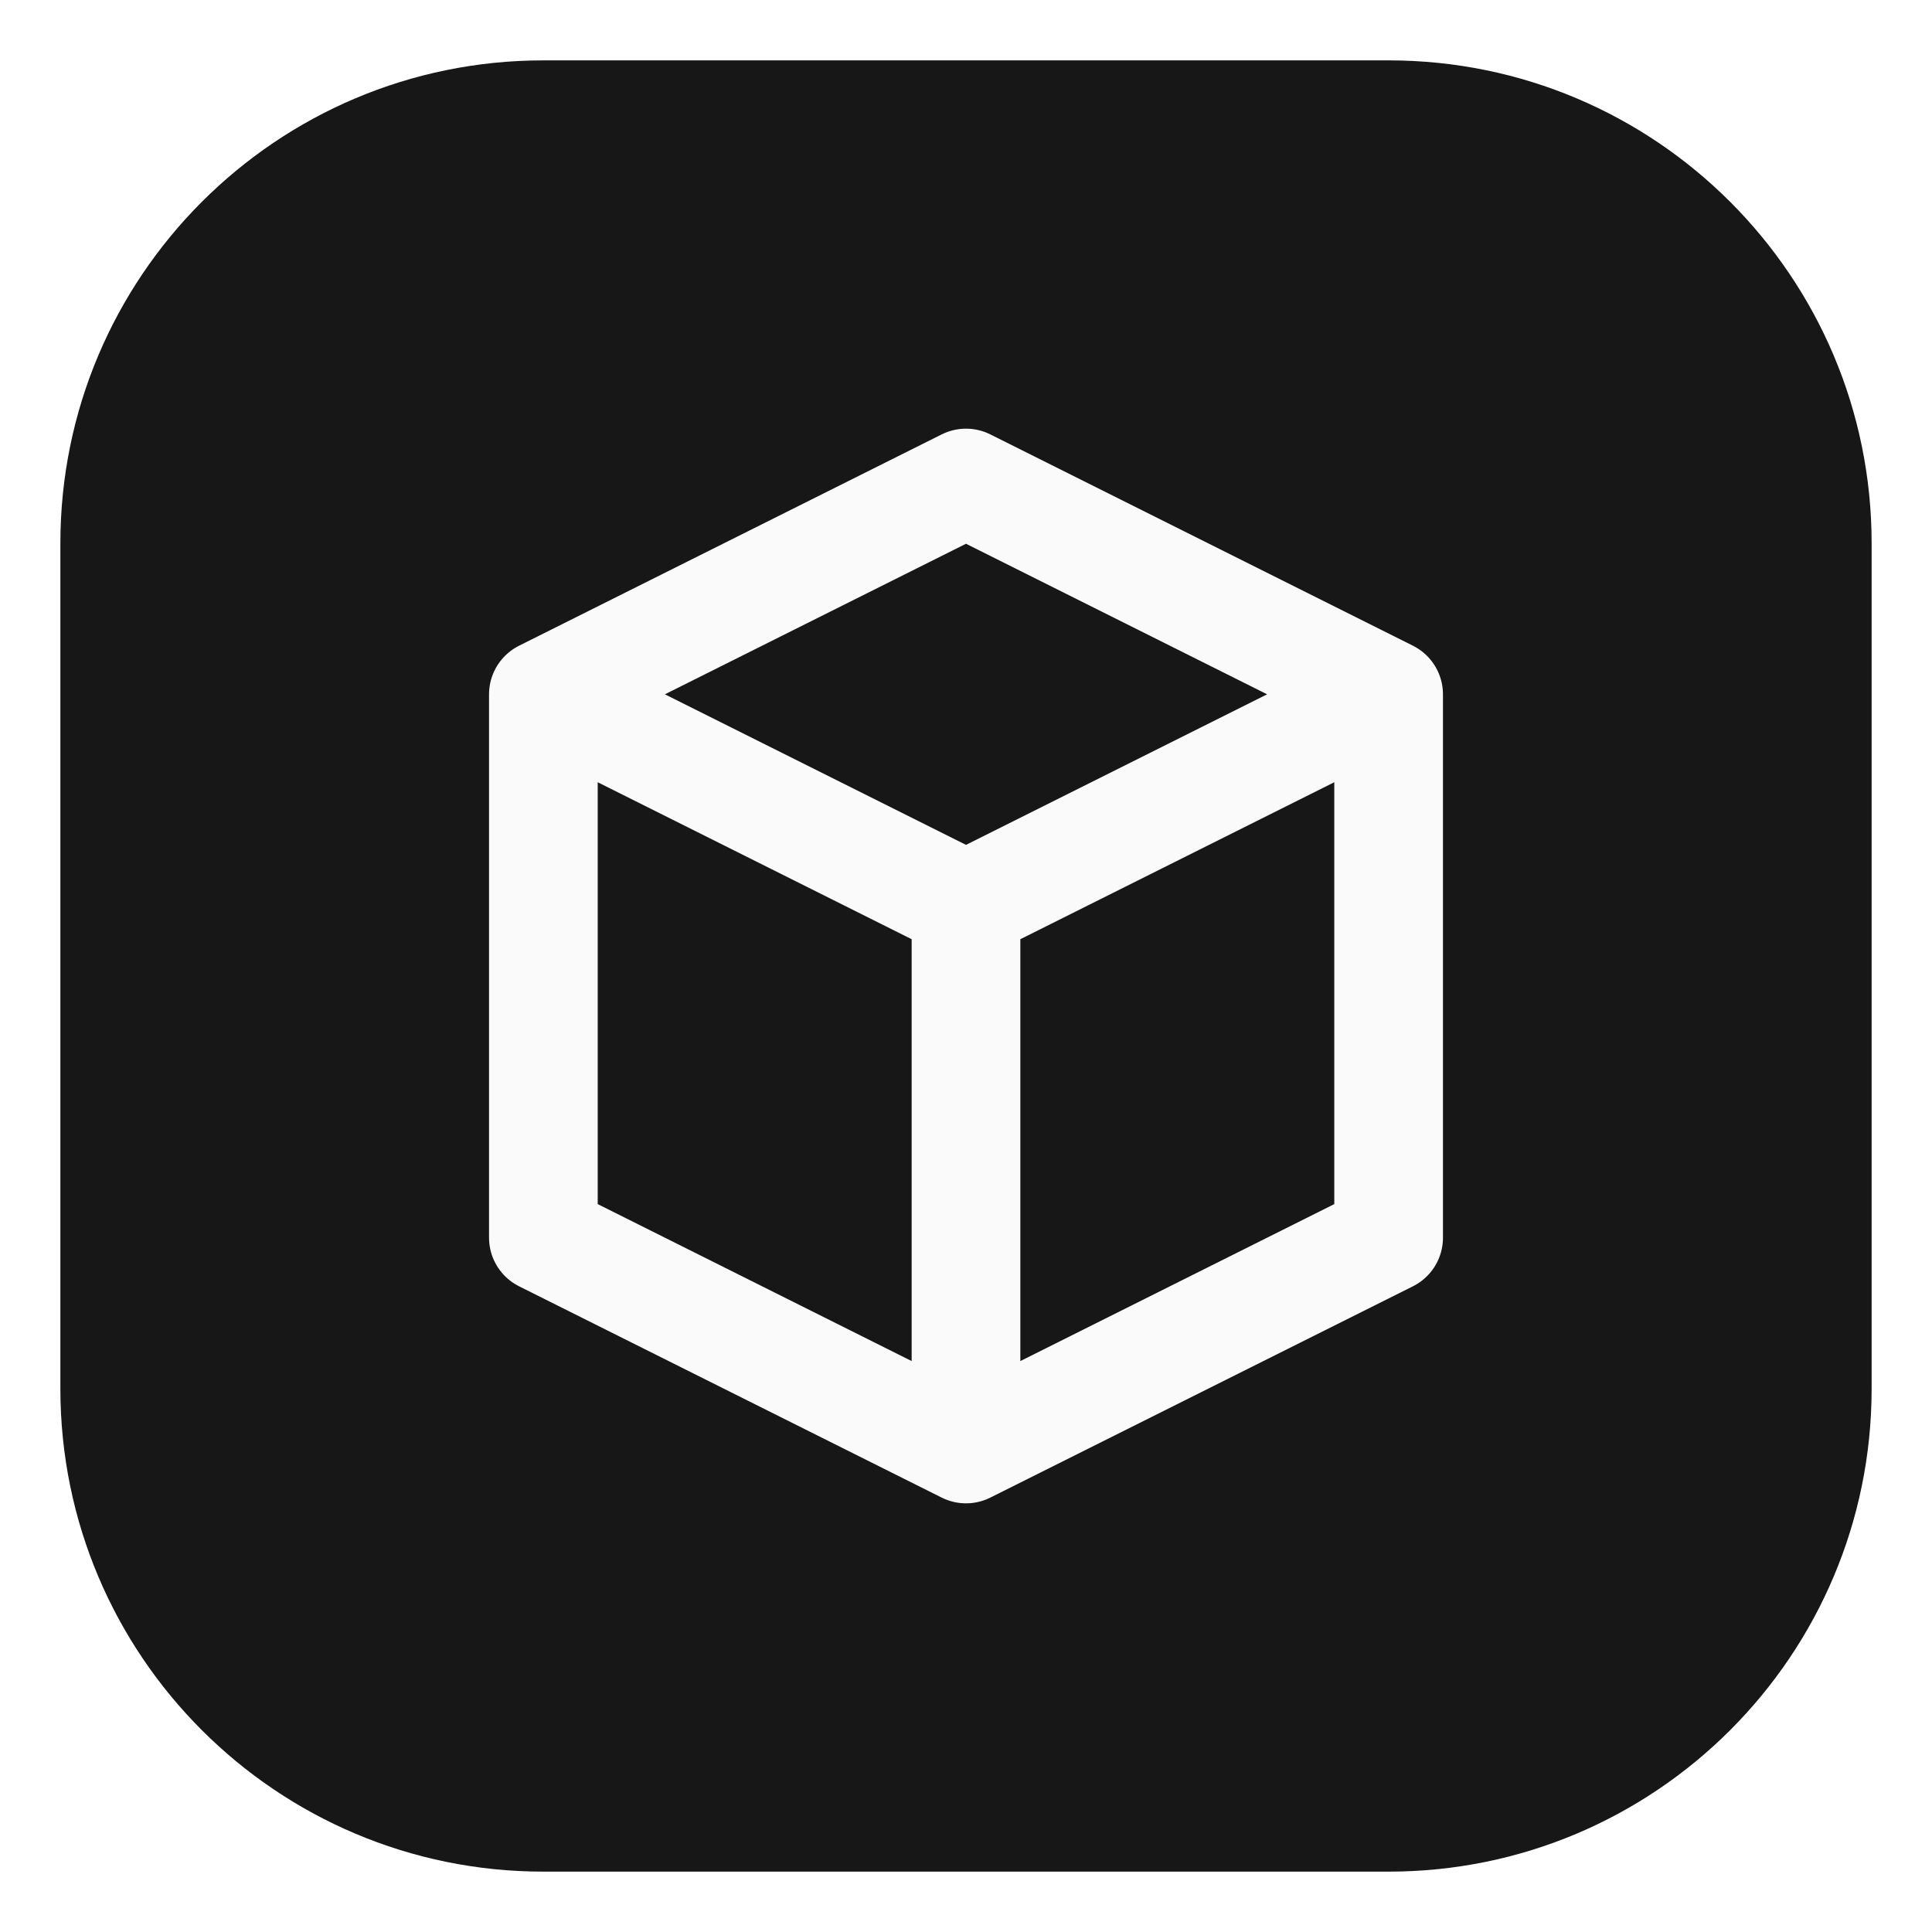
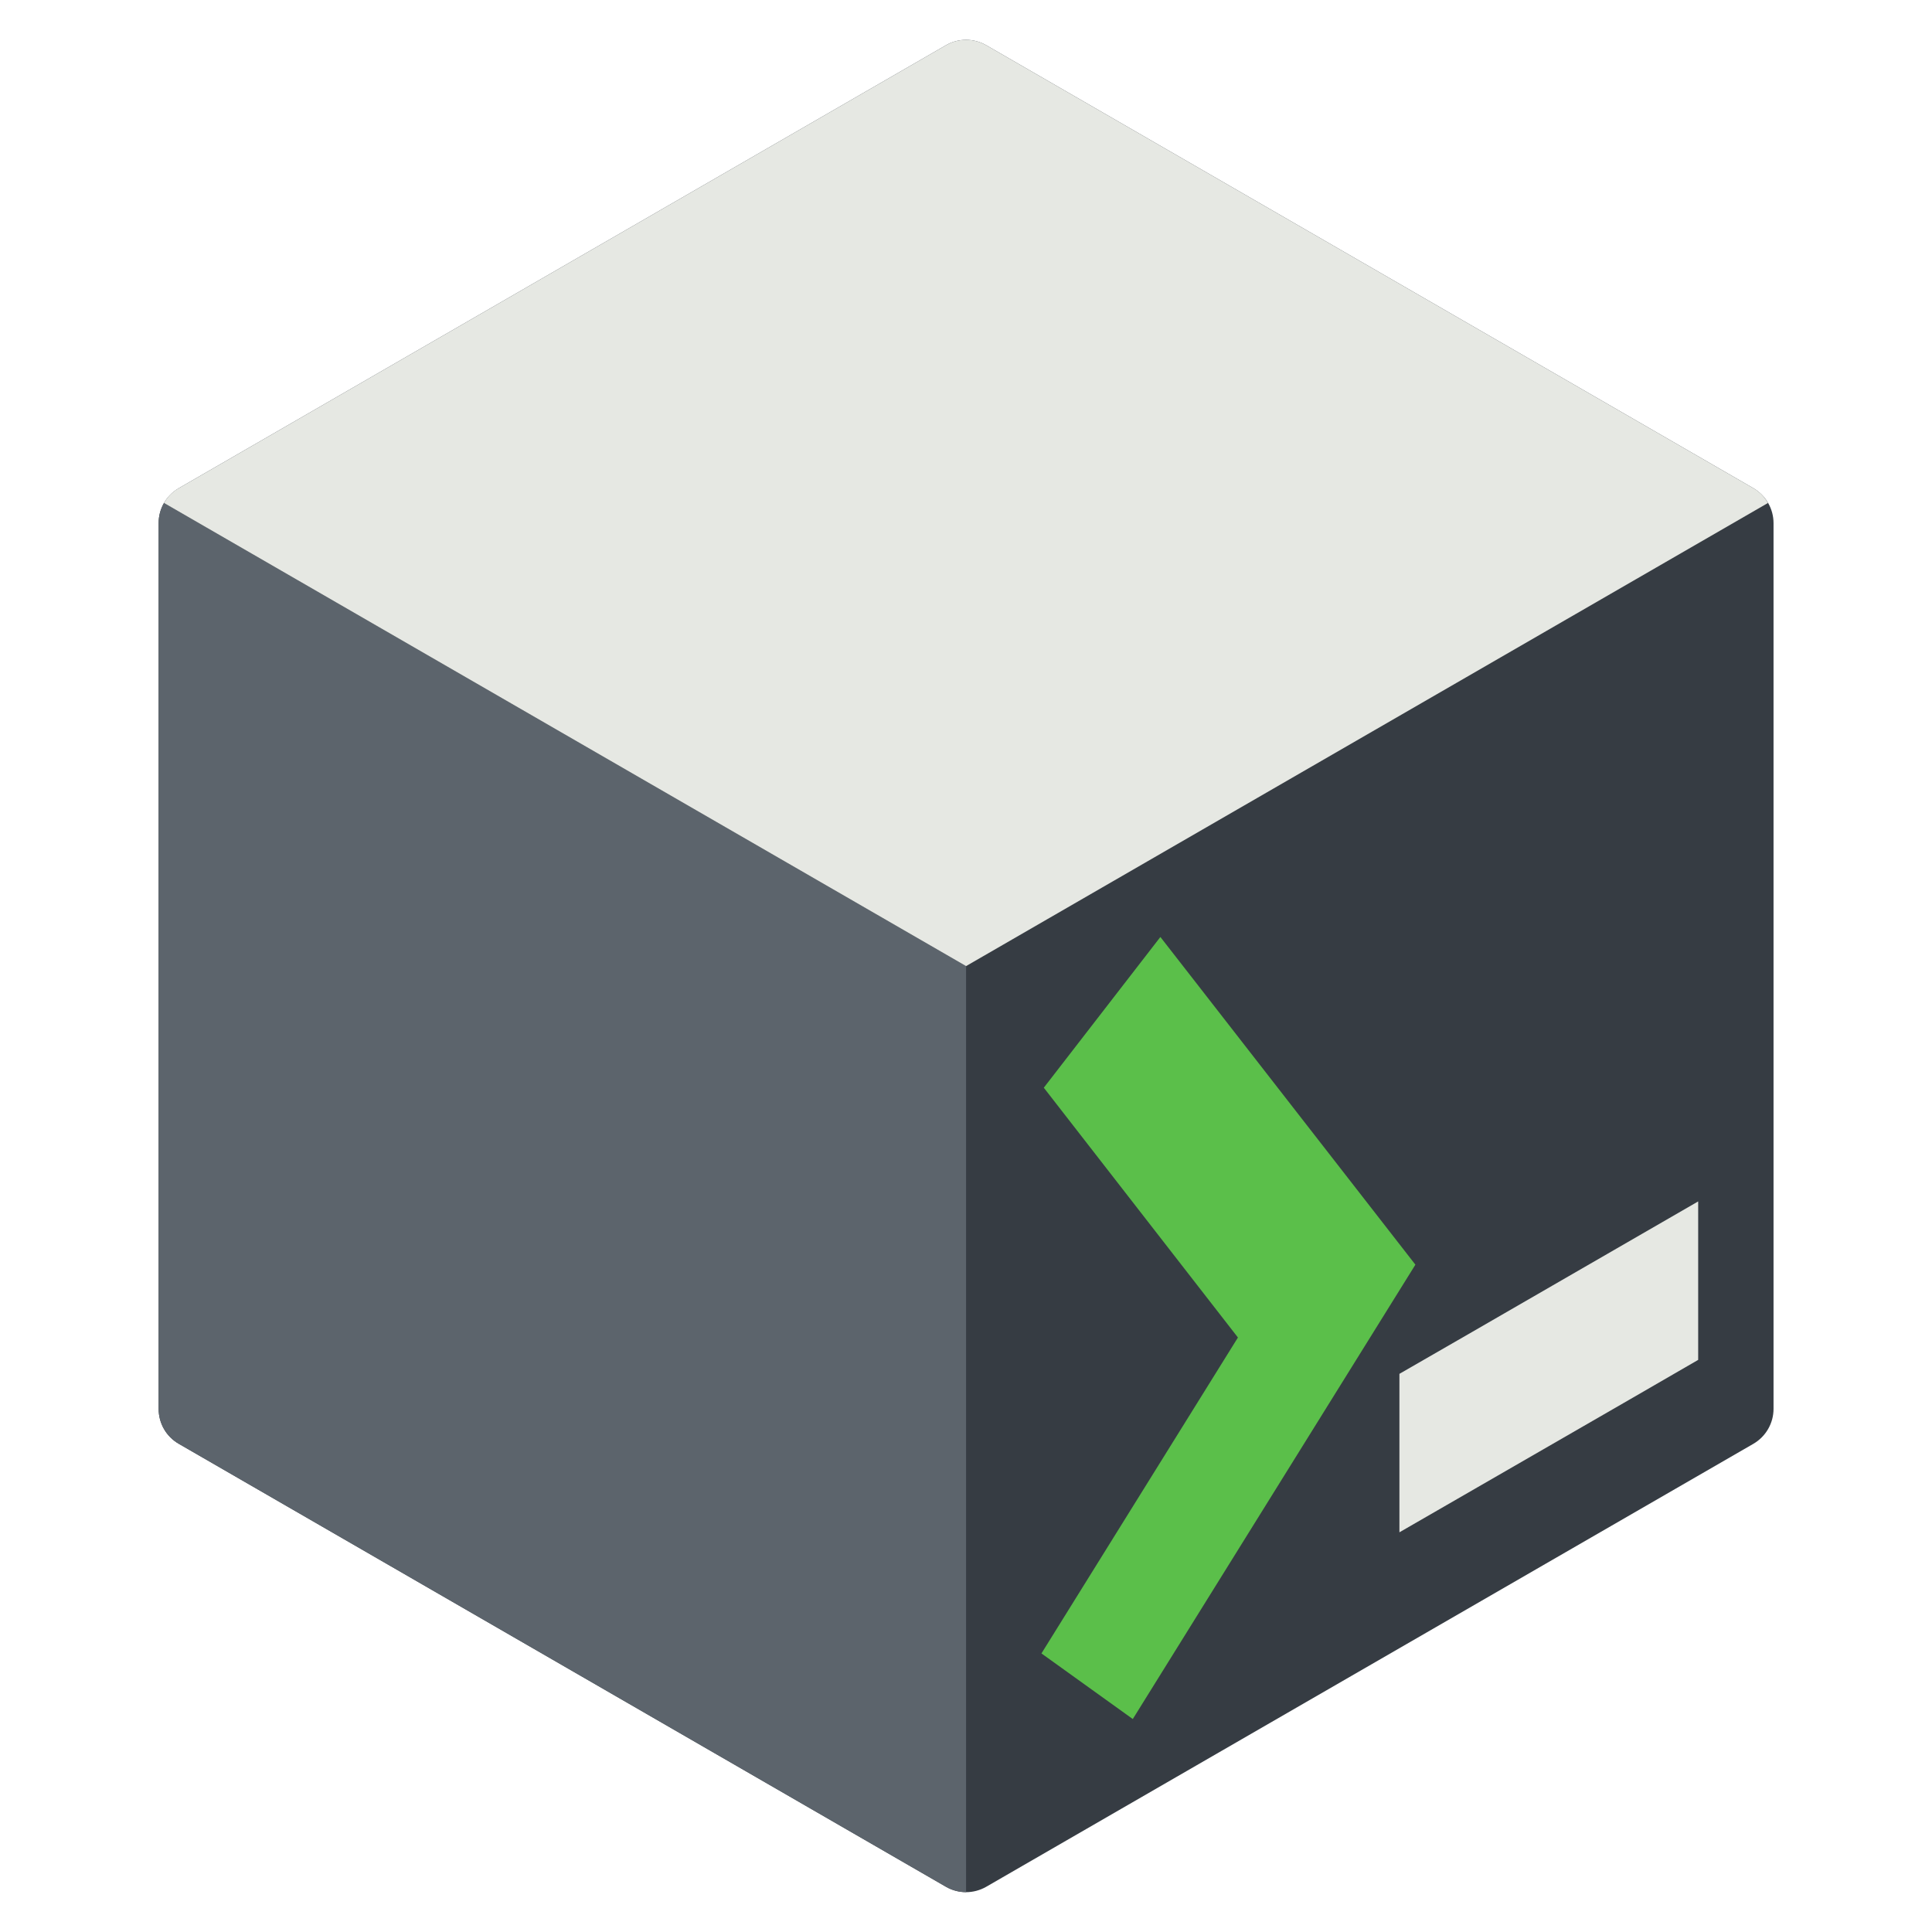
- <svg xmlns="http://www.w3.org/2000/svg" viewBox="0 0 32 32" fill="none">
-   <rect x="1" y="1" width="30" height="30" rx="8" fill="#171717" />
-   <path d="M9 11.5 16 8l7 3.5v9L16 24l-7-3.5v-9Z M9 11.5 16 15l7-3.5M16 15v9" stroke="#fafafa" stroke-width="1.8" stroke-linejoin="round" />
+ <svg xmlns="http://www.w3.org/2000/svg" viewBox="0 0 114.85 114.85" role="img" aria-labelledby="t">
+   <style>@media (prefers-color-scheme: light){.t{fill:#C6CBC5}}</style>
+   <path class="r" d="M56.23 2.69C56.97 2.26 57.88 2.26 58.63 2.69L104.23 29.02C104.97 29.45 105.43 30.24 105.43 31.1V83.75C105.43 84.61 104.97 85.4 104.23 85.83L58.63 112.16C57.88 112.59 56.97 112.59 56.23 112.16L10.63 85.83C9.88 85.4 9.43 84.61 9.43 83.75V31.1C9.43 30.24 9.88 29.45 10.63 29.02Z" fill="#363C43" />
+   <path class="l" d="M57.43 57.43V112.48C57.01 112.48 56.6 112.37 56.23 112.16L10.63 85.83C9.88 85.4 9.43 84.61 9.43 83.75V31.1C9.43 30.67 9.54 30.26 9.75 29.9Z" fill="#5C646C" />
+   <path class="t" d="M57.43 57.43 9.75 29.9C9.95 29.54 10.25 29.23 10.63 29.02L56.23 2.69C56.97 2.26 57.88 2.26 58.63 2.69L104.23 29.02C104.6 29.23 104.9 29.54 105.1 29.9Z" fill="#E6E8E3" />
+   <path class="p" d="M73.59 79.51 62.05 64.66 68.98 55.7 71.13 58.46 84.14 75.18 67.34 102.19 61.91 98.29Z" fill="#5BBF4A" />
+   <path class="c" d="M96.87 83.2 83.19 91.09V81.67L87.27 79.32L100.95 71.42V80.84Z" fill="#E6E8E3" />
</svg>
